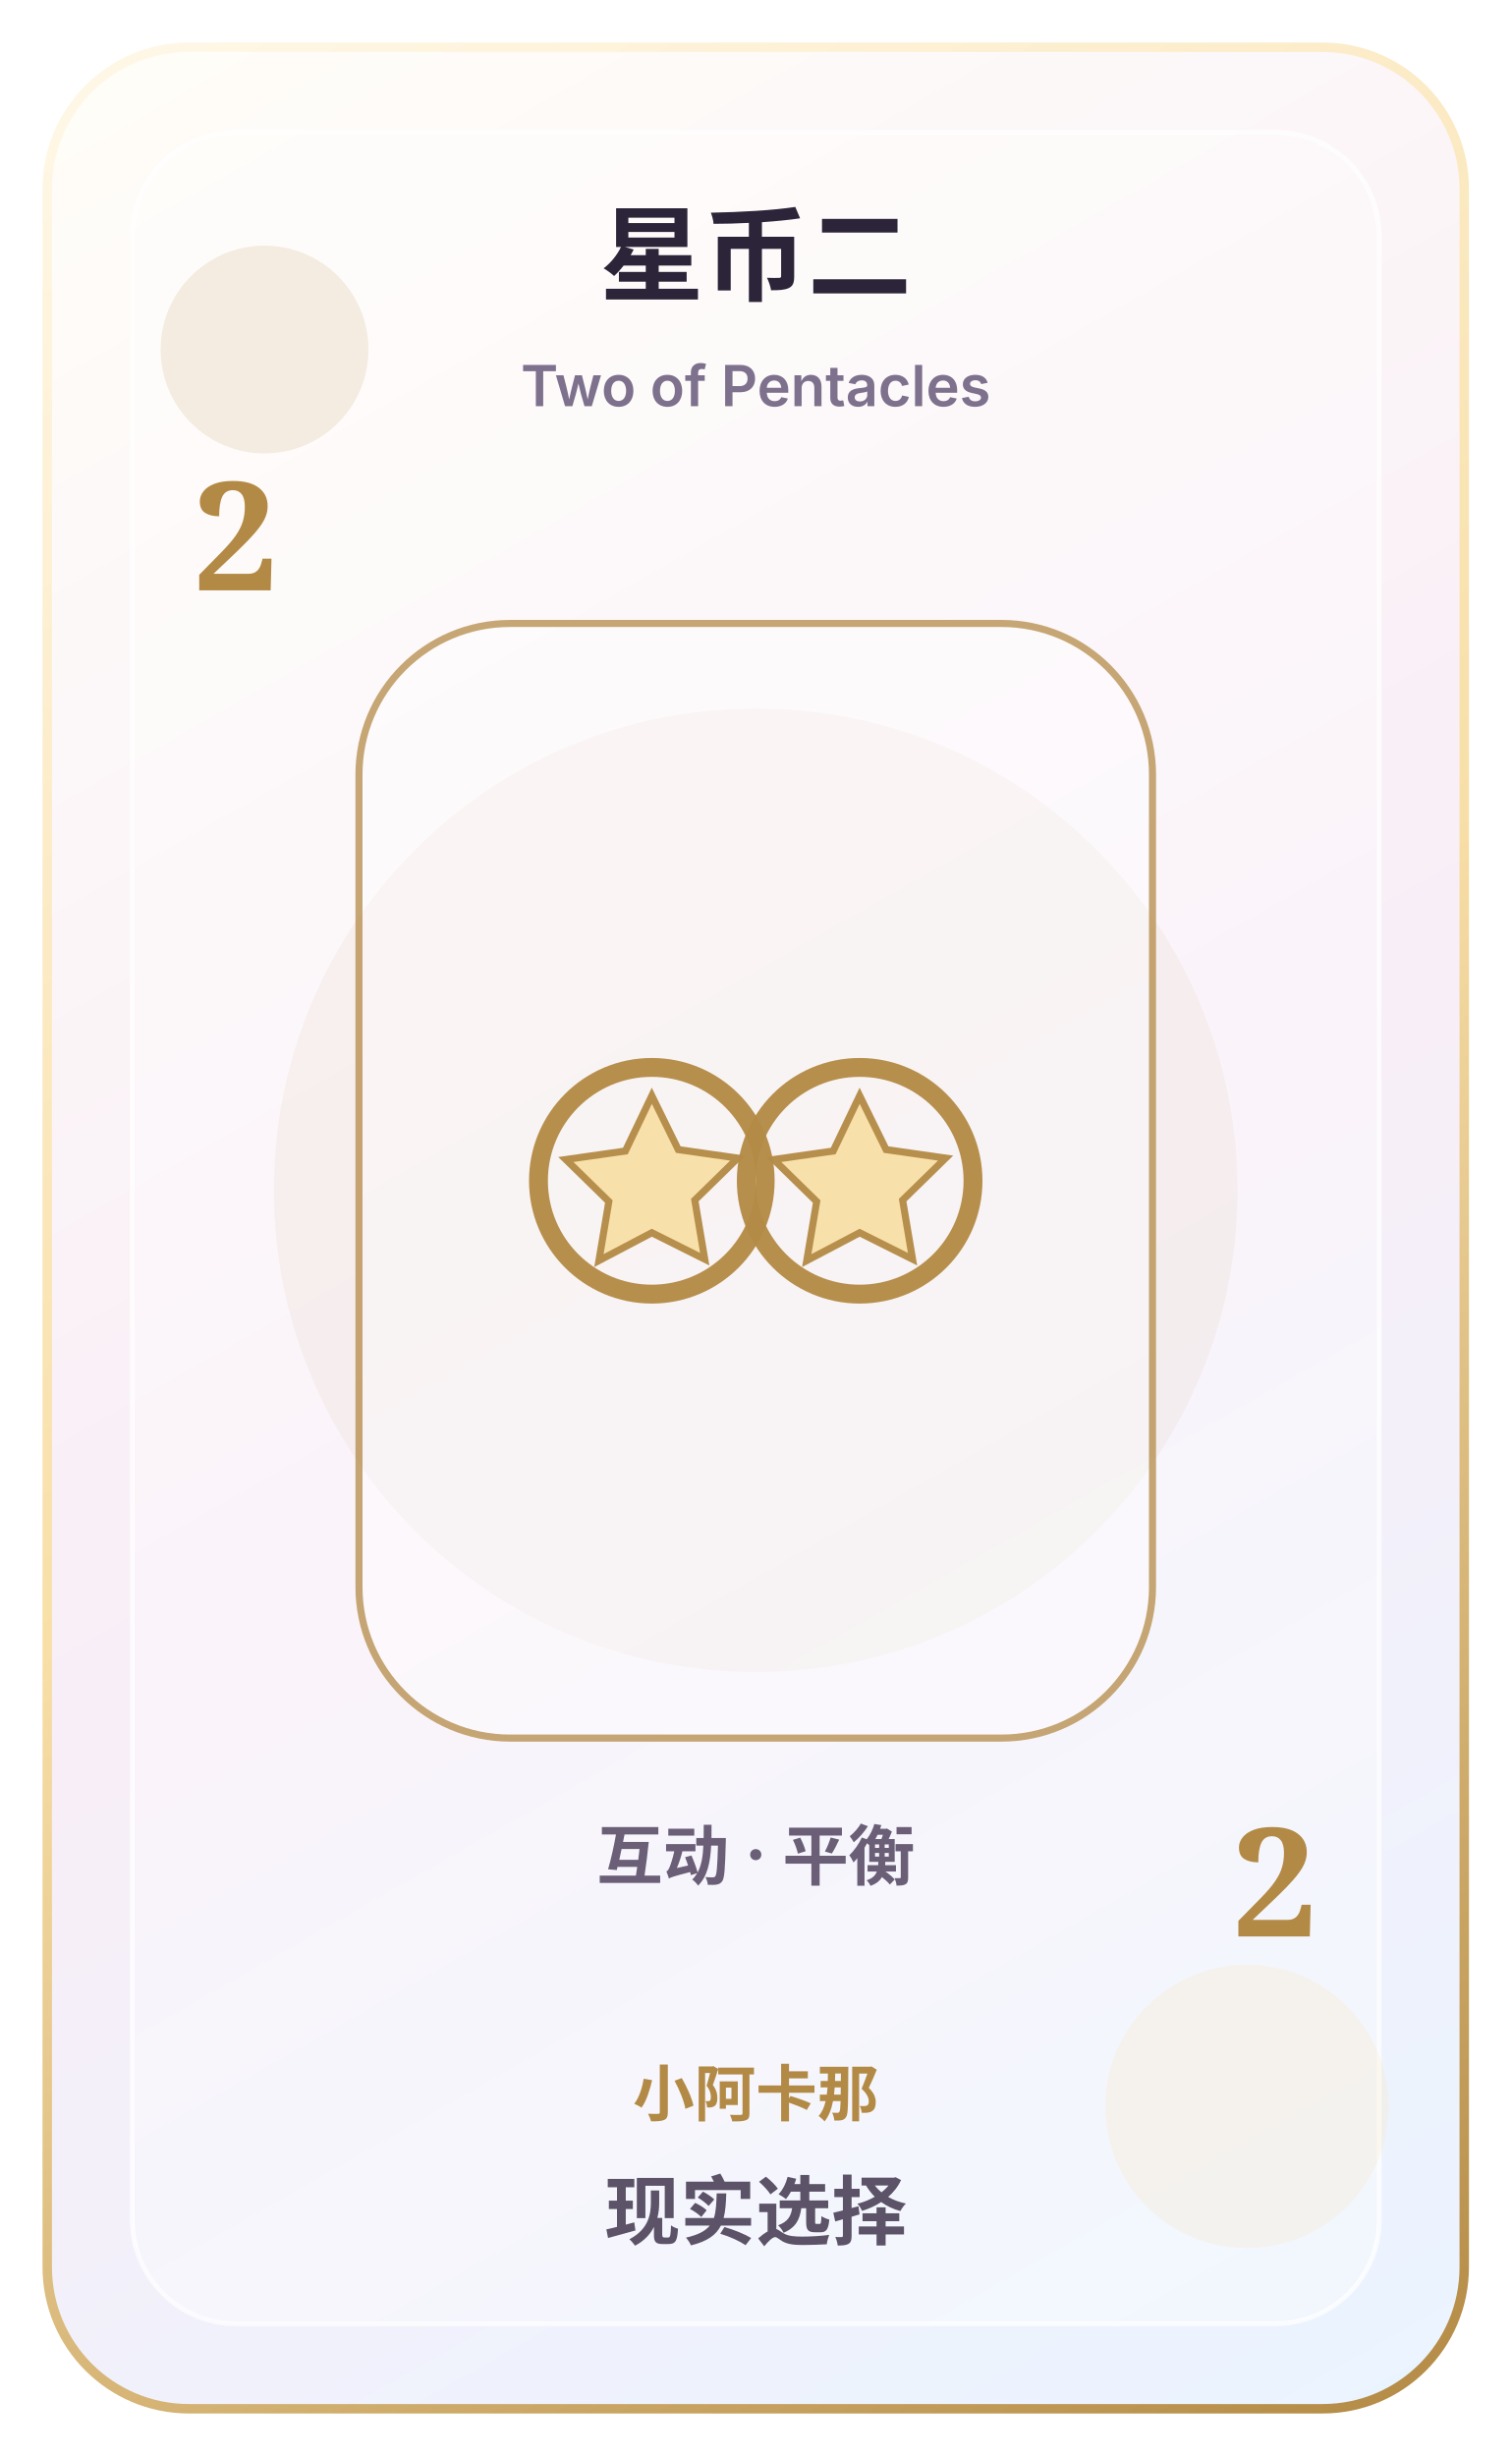
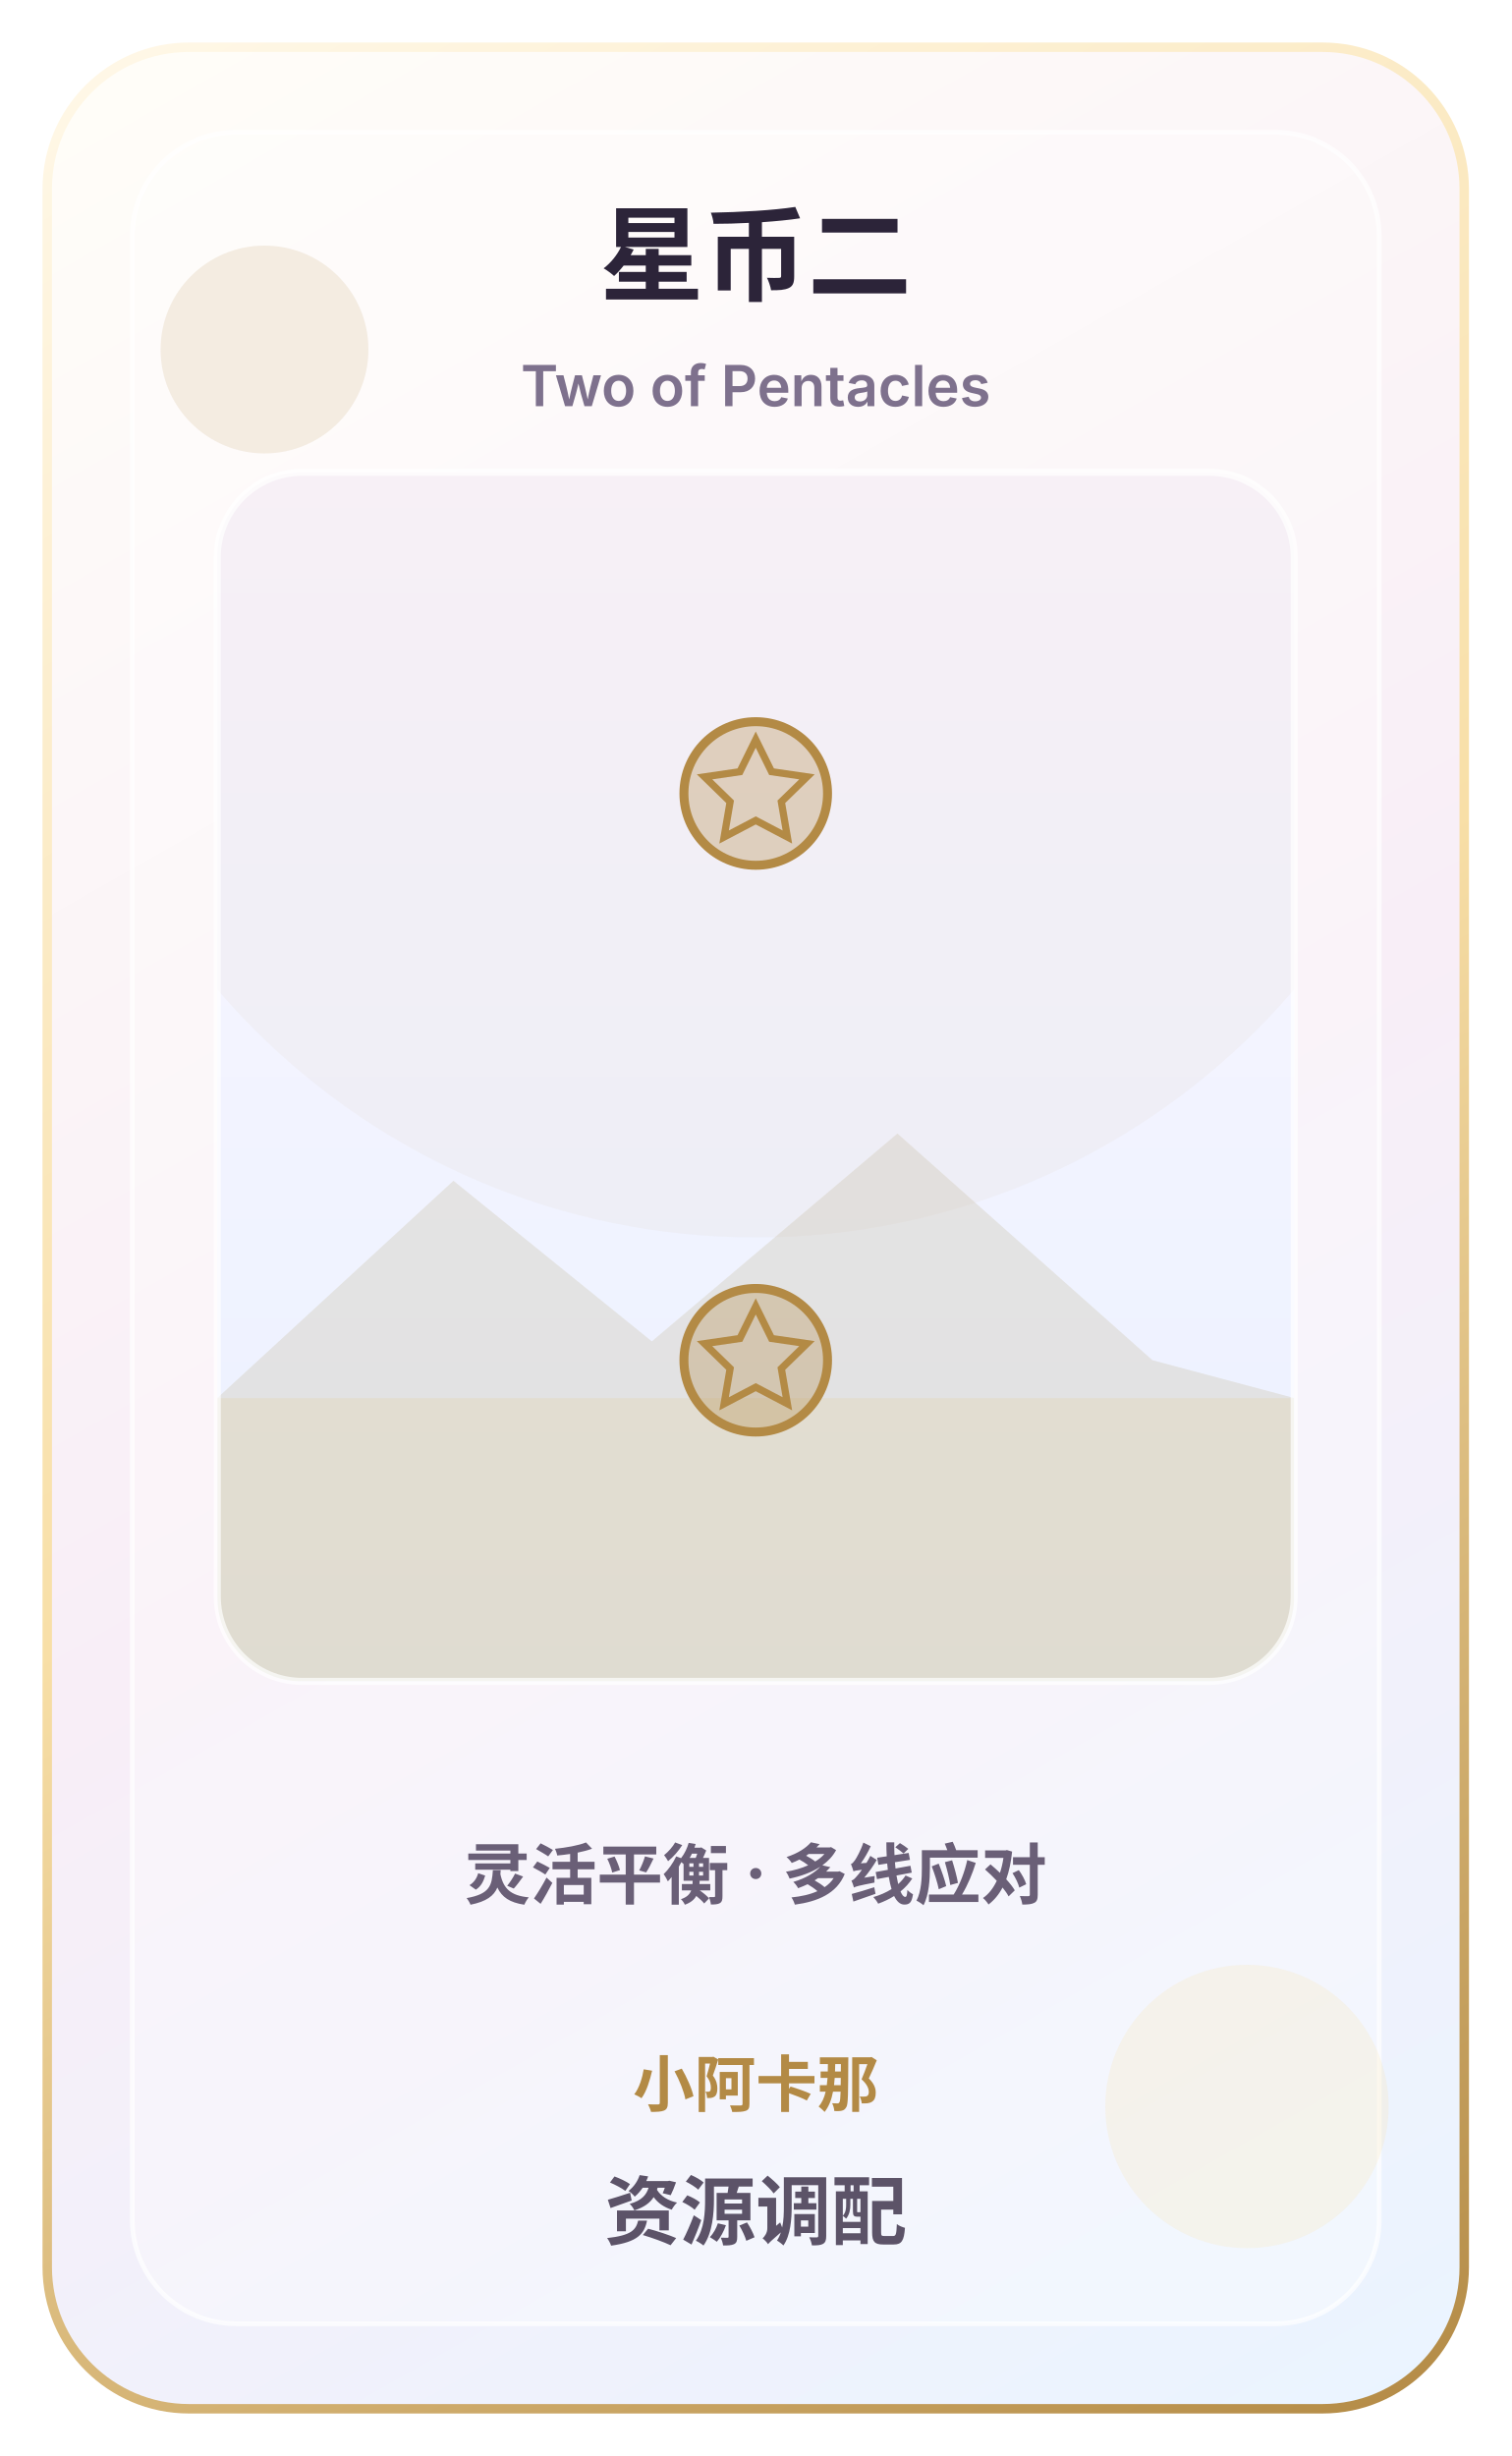
<svg xmlns="http://www.w3.org/2000/svg" width="320" height="520" viewBox="0 0 320 520" fill="none" role="img" aria-label="星币二">
  <rect x="10" y="10" width="300" height="500" rx="30" fill="url(#paper)" stroke="url(#edge)" stroke-width="2" />
-   <rect x="28" y="28" width="264" height="464" rx="22" fill="rgba(255,255,255,.34)" stroke="rgba(255,255,255,.72)" />
+   <rect x="28" y="28" width="264" height="464" rx="22" fill="rgba(255,255,255,.30)" stroke="rgba(255,255,255,.7)" />
  <circle cx="56" cy="74" r="22" fill="#B38A45" opacity=".14" />
-   <circle cx="264" cy="446" r="30" fill="#F8DFA7" opacity=".18" />
+   <circle cx="264" cy="446" r="30" fill="#F8DFA7" opacity=".2" />
  <text x="160" y="62" text-anchor="middle" font-family="-apple-system,BlinkMacSystemFont,Segoe UI,sans-serif" font-size="22" font-weight="700" fill="#2C2439">星币二</text>
  <text x="160" y="86" text-anchor="middle" font-family="-apple-system,BlinkMacSystemFont,Segoe UI,sans-serif" font-size="12" font-weight="600" fill="#7E718D">Two of Pentacles</text>
-   <text x="50" y="125" text-anchor="middle" font-family="Georgia,serif" font-size="32" font-weight="700" fill="#B38A45">2</text>
-   <text x="270" y="410" text-anchor="middle" font-family="Georgia,serif" font-size="32" font-weight="700" fill="#B38A45">2</text>
-   <circle cx="160" cy="252" r="102" fill="#B38A45" opacity=".07" />
-   <rect x="76" y="132" width="168" height="236" rx="32" fill="rgba(255,255,255,.44)" stroke="#B38A45" stroke-width="1.5" opacity=".74" />
-   <g opacity="0.95">
-     <circle cx="138" cy="250" r="24" fill="none" stroke="#B38A45" stroke-width="4" />
-     <path d="M138 232l5.6 11.4 12.6 1.8-9.1 8.9 2.1 12.5L138 261l-11.2 5.9 2.1-12.5-9.1-8.9 12.6-1.8L138 232Z" fill="#F8DFA7" stroke="#B38A45" stroke-width="1.5" />
+   <clipPath id="win">
+     <rect x="46" y="100" width="228" height="256" rx="18" />
+   </clipPath>
+   <g clip-path="url(#win)">
+     <rect x="46" y="100" width="228" height="256" fill="url(#sky)" />
+     <circle cx="160" cy="112" r="150" fill="#B38A45" opacity=".05" />
+     <path d="M46 296 L96 250 L138 284 L190 240 L244 288 L274 296 Z" fill="#c7bda0" opacity="0.3" />
+     <rect x="46" y="296" width="228" height="60" fill="#d3c39a" opacity="0.45" />
+     <g>
+       <circle cx="160" cy="168" r="15.2" fill="#B38A45" opacity=".32" />
+       <circle cx="160" cy="168" r="15.2" fill="none" stroke="#B38A45" stroke-width="1.9" />
+       <path d="M160 156.6 L163.35 163.39 L170.84 164.48 L165.42 169.76 L166.7 177.22 L160 173.7 L153.3 177.22 L154.58 169.76 L149.16 164.48 L156.65 163.39 Z" fill="none" stroke="#B38A45" stroke-width="1.52" />
+     </g>
+     <g>
+       <circle cx="160" cy="288" r="15.2" fill="#B38A45" opacity=".32" />
+       <circle cx="160" cy="288" r="15.2" fill="none" stroke="#B38A45" stroke-width="1.9" />
+       <path d="M160 276.6 L163.35 283.39 L170.84 284.48 L165.42 289.76 L166.7 297.22 L160 293.7 L153.3 297.22 L154.58 289.76 L149.16 284.48 L156.65 283.39 Z" fill="none" stroke="#B38A45" stroke-width="1.52" />
+     </g>
  </g>
-   <g opacity="0.95">
-     <circle cx="182" cy="250" r="24" fill="none" stroke="#B38A45" stroke-width="4" />
-     <path d="M182 232l5.6 11.4 12.6 1.8-9.1 8.9 2.1 12.5L182 261l-11.2 5.9 2.1-12.5-9.1-8.9 12.6-1.8L182 232Z" fill="#F8DFA7" stroke="#B38A45" stroke-width="1.5" />
-   </g>
-   <text x="160" y="398" text-anchor="middle" font-family="-apple-system,BlinkMacSystemFont,Segoe UI,sans-serif" font-size="14" font-weight="700" fill="#6A5F77">互动 · 平衡</text>
-   <text x="160" y="448" text-anchor="middle" font-family="-apple-system,BlinkMacSystemFont,Segoe UI,sans-serif" font-size="13" font-weight="700" fill="#B38A45">小阿卡那</text>
-   <text x="160" y="474" text-anchor="middle" font-family="-apple-system,BlinkMacSystemFont,Segoe UI,sans-serif" font-size="16" font-weight="700" fill="#5C5368">现实选择</text>
+   <rect x="46" y="100" width="228" height="256" rx="18" fill="none" stroke="rgba(255,255,255,.7)" stroke-width="1.5" />
+   <text x="160" y="402" text-anchor="middle" font-family="-apple-system,BlinkMacSystemFont,Segoe UI,sans-serif" font-size="14" font-weight="700" fill="#6A5F77">灵活平衡 · 多线应对</text>
+   <text x="160" y="446" text-anchor="middle" font-family="-apple-system,BlinkMacSystemFont,Segoe UI,sans-serif" font-size="13" font-weight="700" fill="#B38A45">小阿卡那</text>
+   <text x="160" y="474" text-anchor="middle" font-family="-apple-system,BlinkMacSystemFont,Segoe UI,sans-serif" font-size="16" font-weight="700" fill="#5C5368">资源调配</text>
  <defs>
    <linearGradient id="paper" x1="22" y1="18" x2="302" y2="510" gradientUnits="userSpaceOnUse">
      <stop stop-color="#FFFDF8" />
      <stop offset=".52" stop-color="#F8EEF7" />
      <stop offset="1" stop-color="#EAF4FF" />
    </linearGradient>
    <linearGradient id="edge" x1="14" y1="10" x2="310" y2="510" gradientUnits="userSpaceOnUse">
      <stop stop-color="#FFF8E8" />
      <stop offset=".5" stop-color="#F8DFA7" />
      <stop offset="1" stop-color="#B38A45" />
    </linearGradient>
+     <linearGradient id="sky" x1="0" y1="100" x2="0" y2="356" gradientUnits="userSpaceOnUse">
+       <stop stop-color="#FBF6FF" />
+       <stop offset="1" stop-color="#EAF1FF" />
+     </linearGradient>
  </defs>
</svg>
